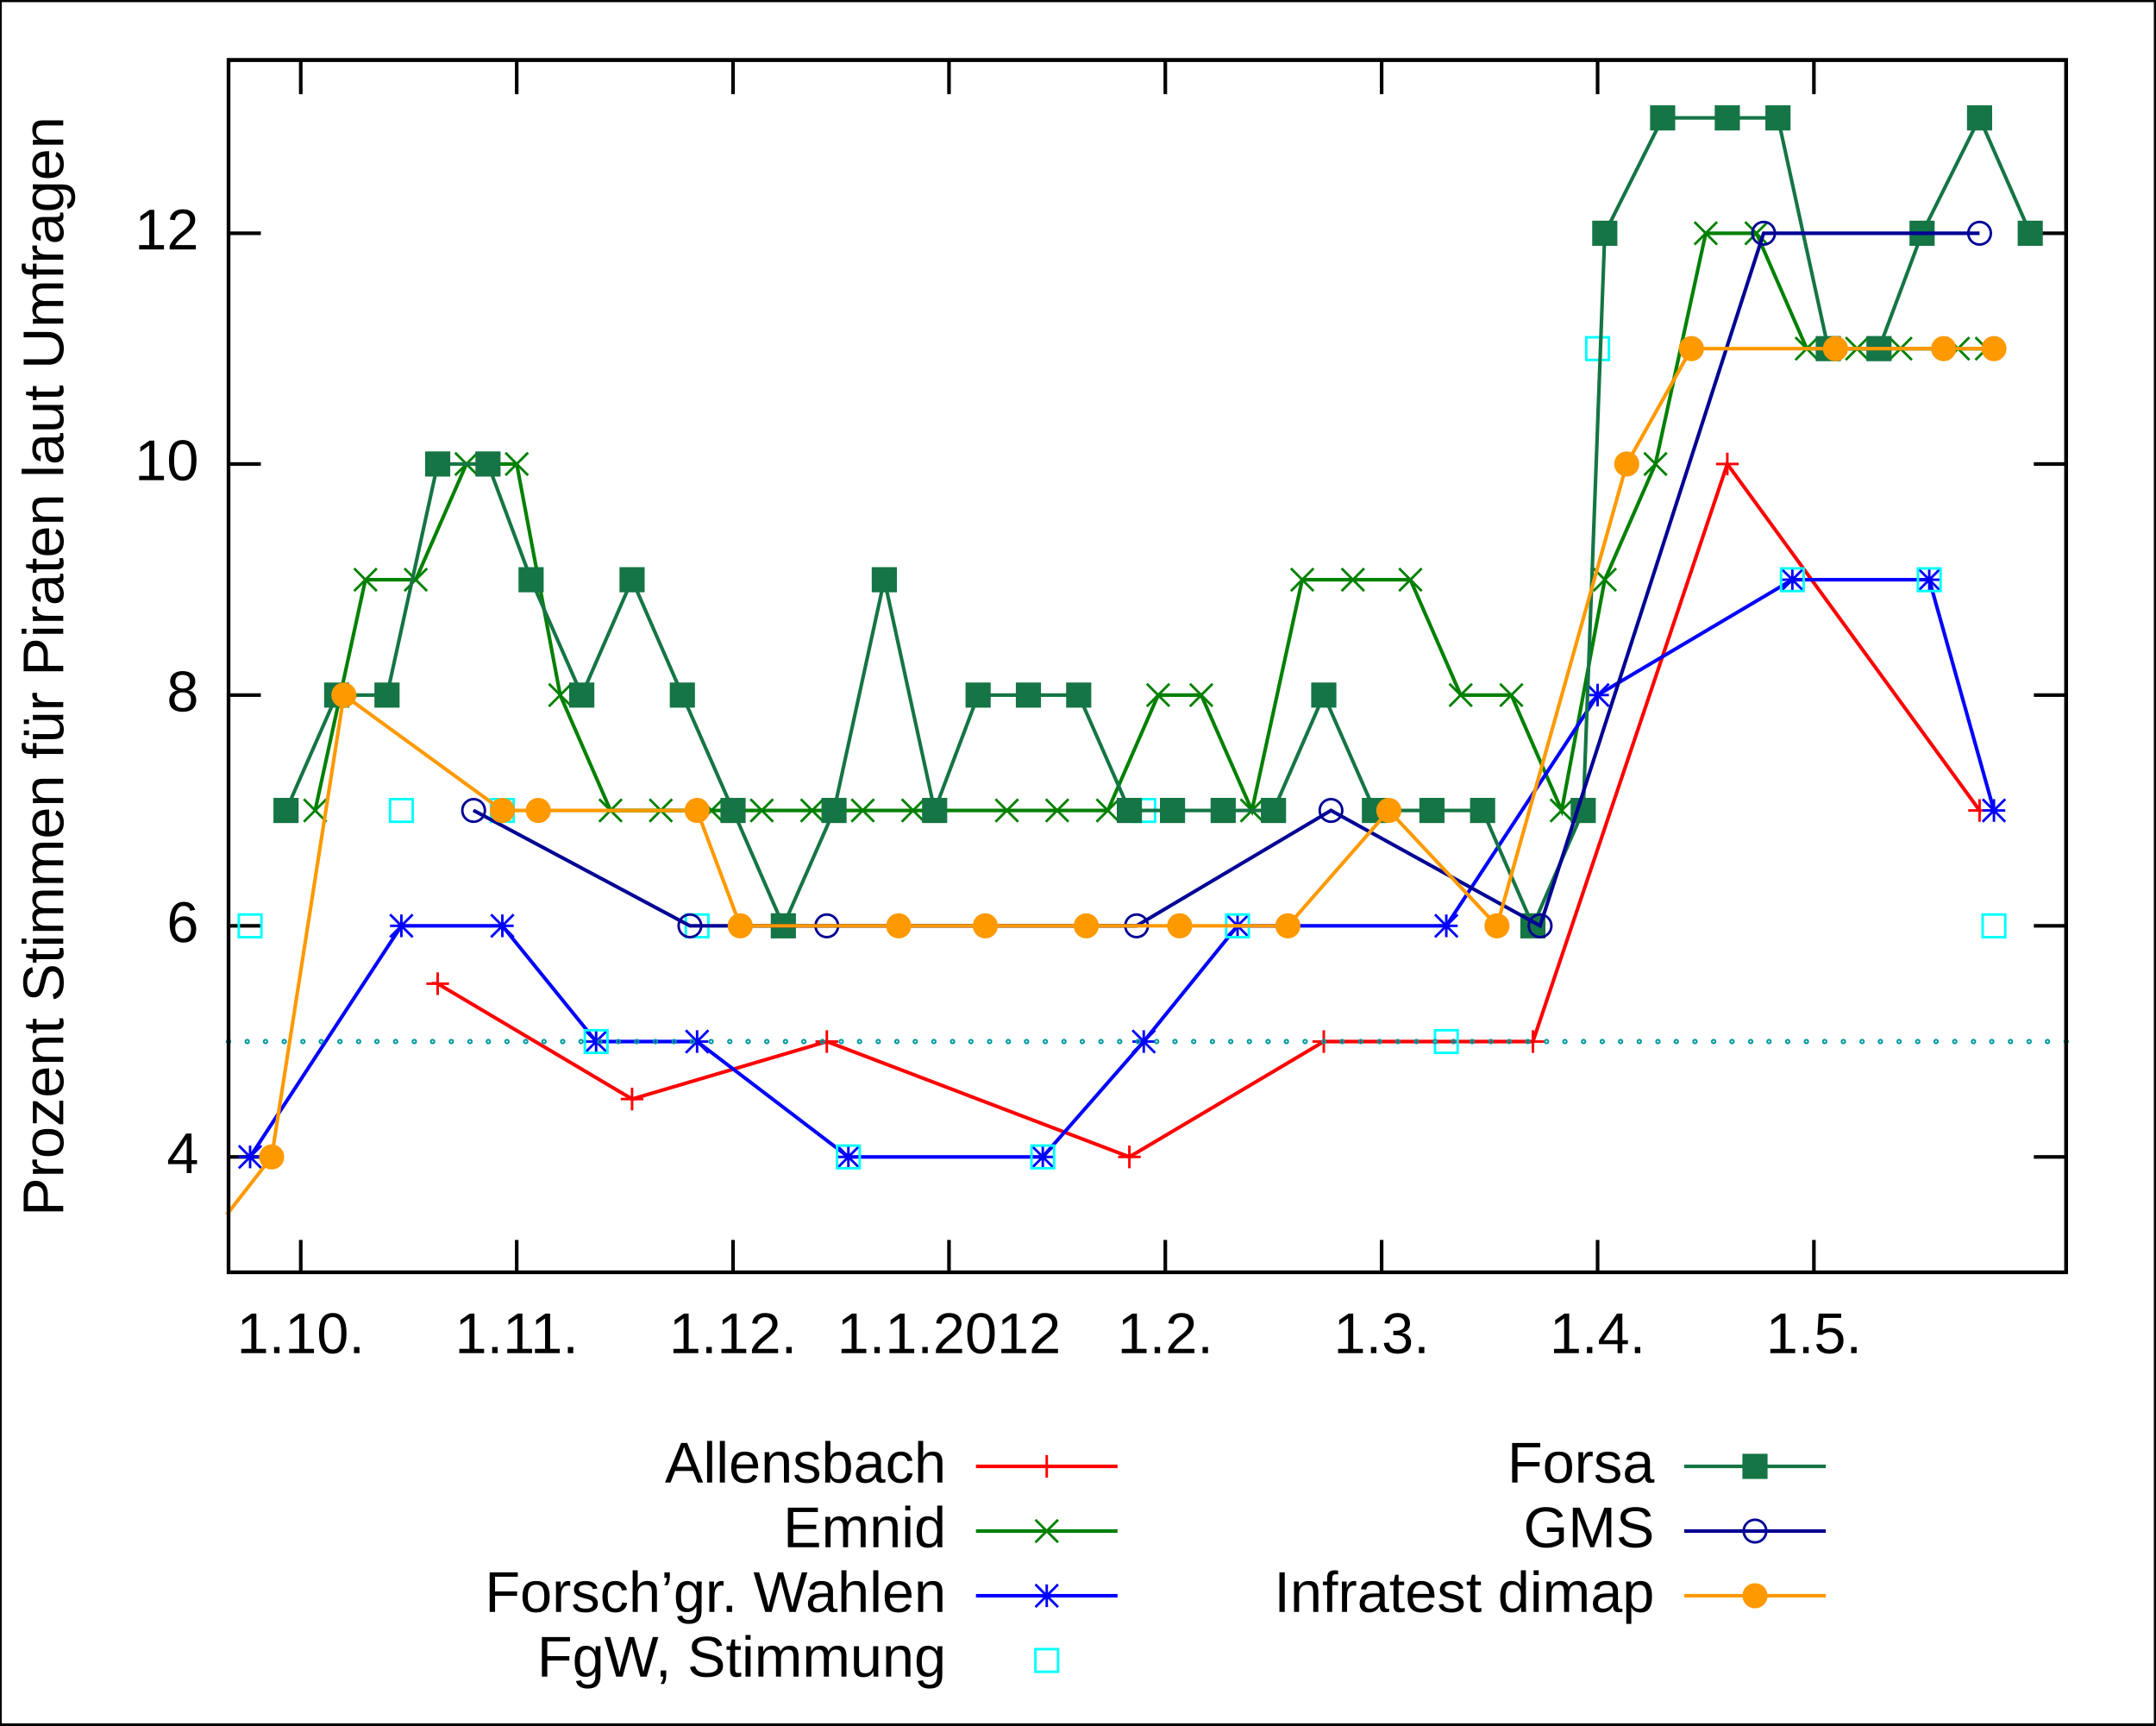
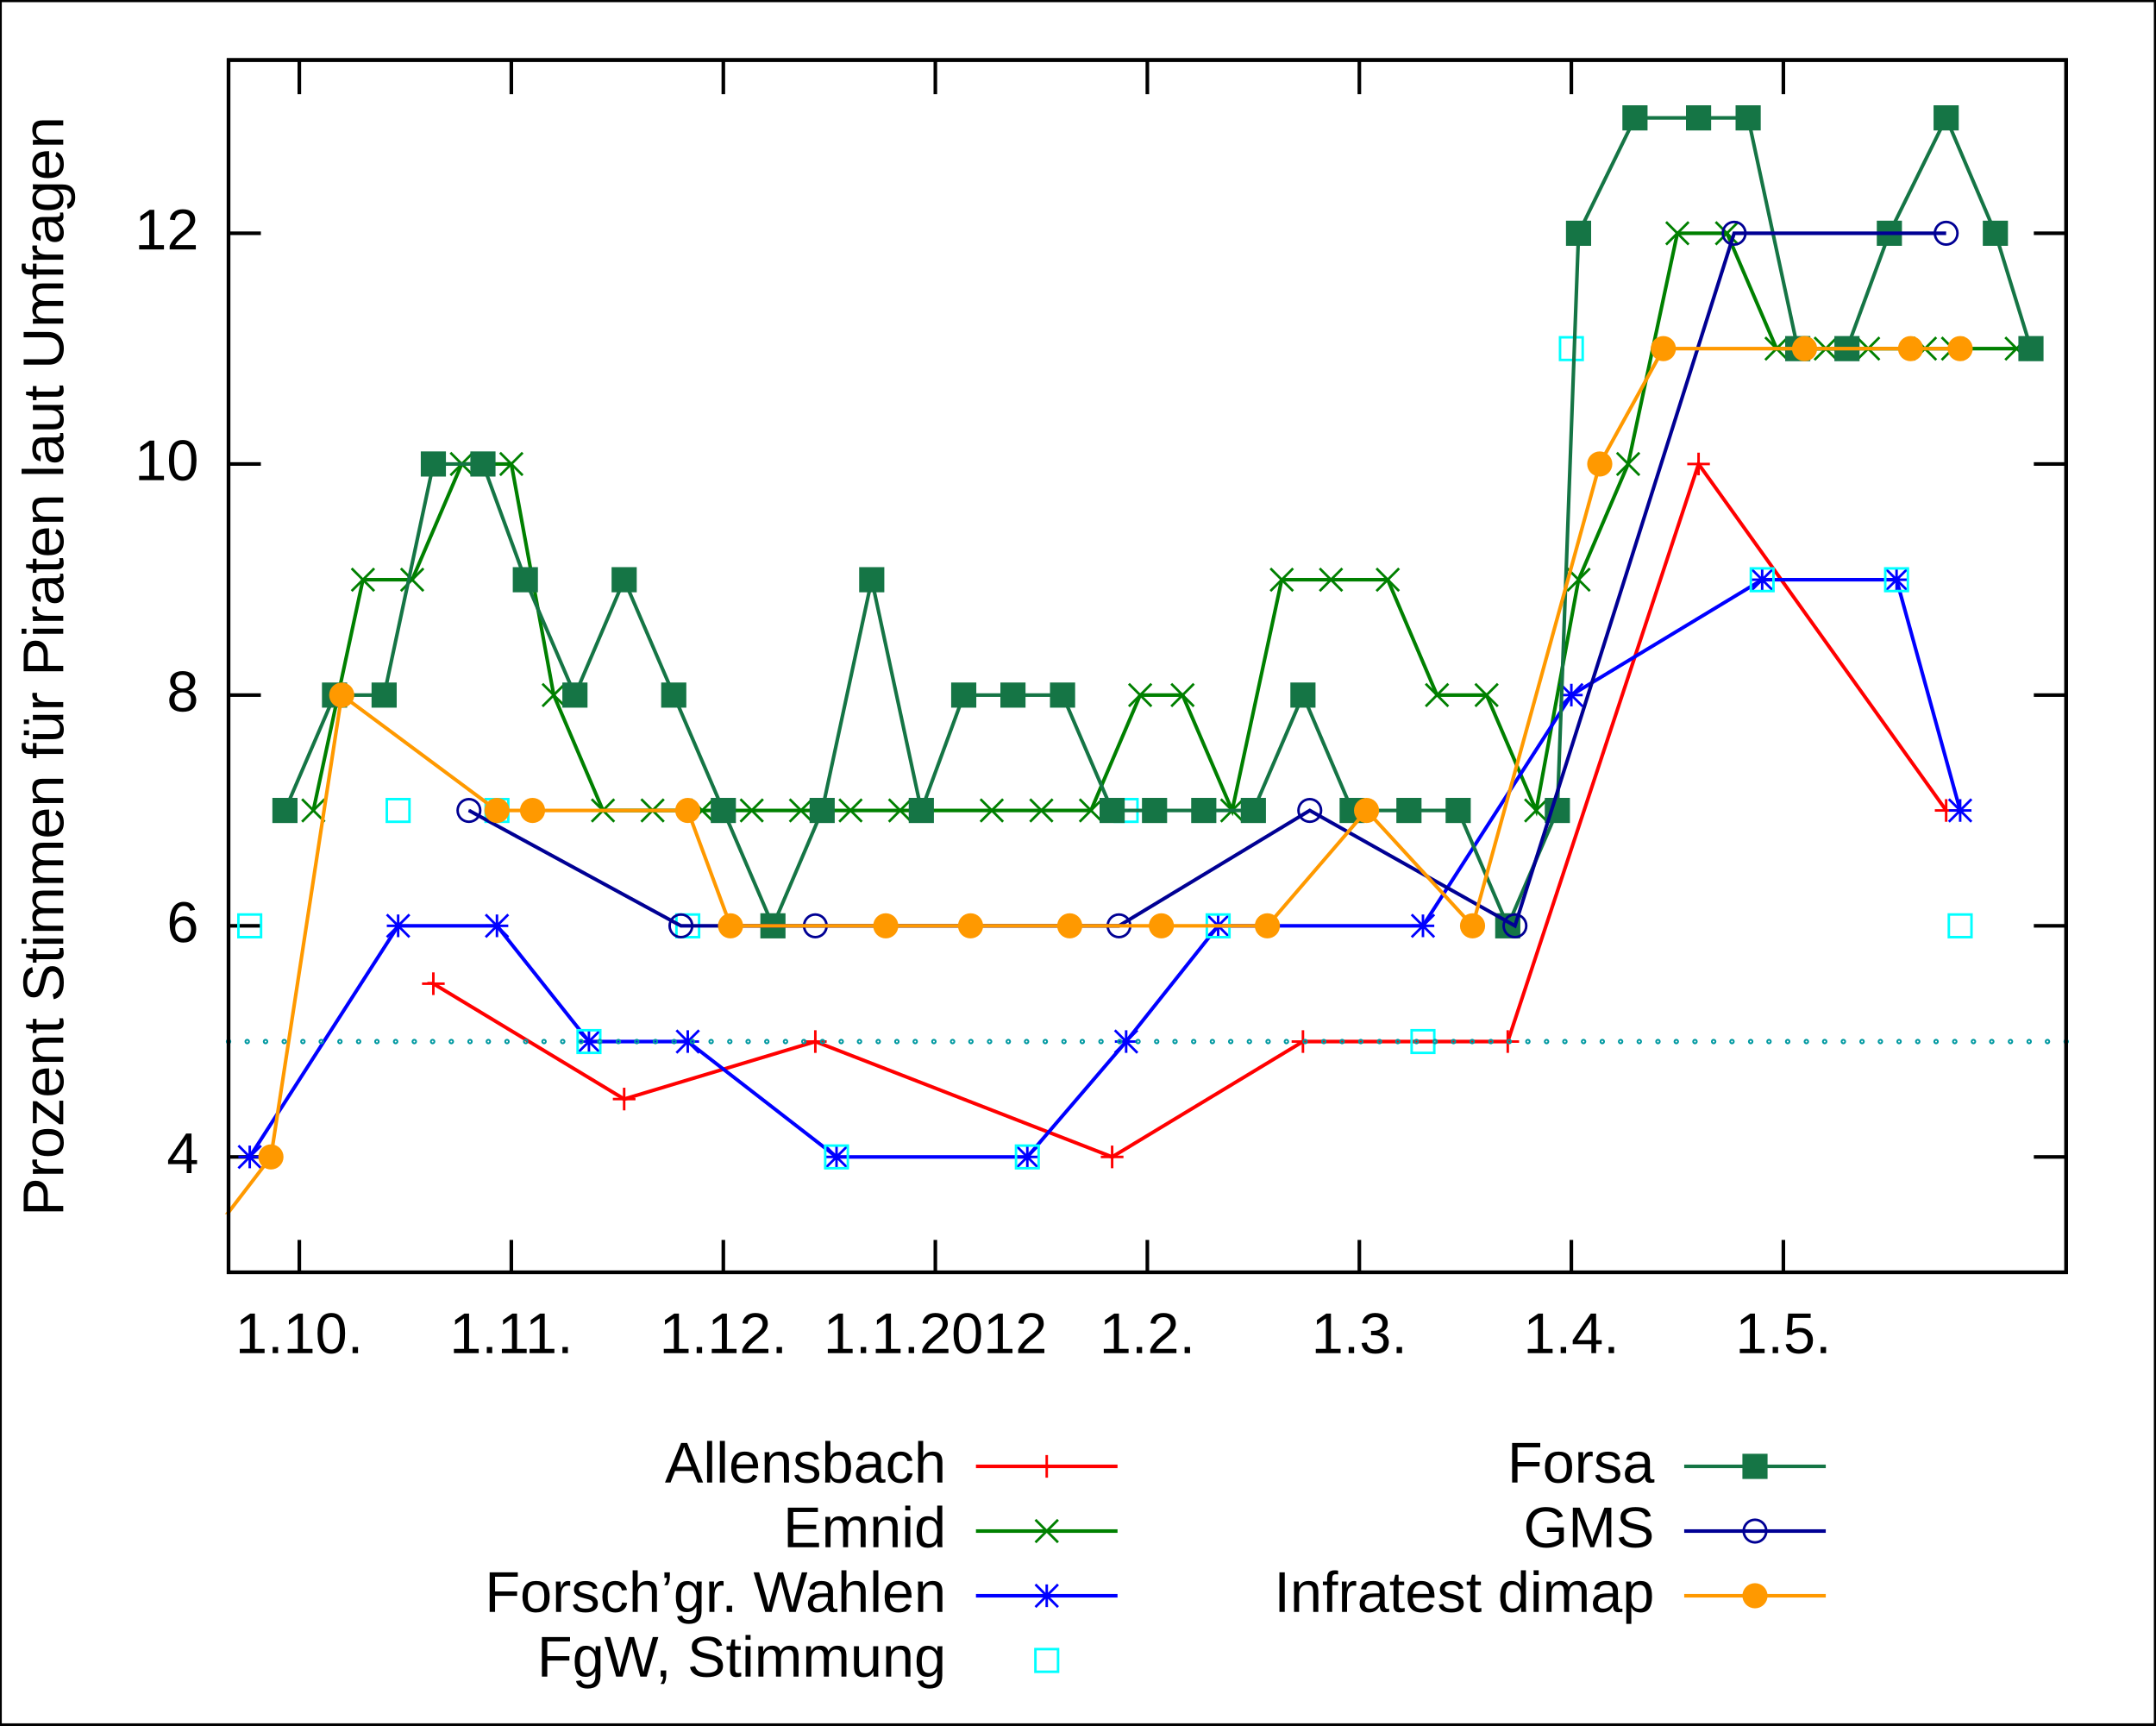
<svg xmlns="http://www.w3.org/2000/svg" xmlns:xlink="http://www.w3.org/1999/xlink" width="600" height="480" viewBox="0 0 600 480">
  <g id="gnuplot_canvas">
    <rect x="0" y="0" width="600" height="480" fill="none" />
    <defs>
      <circle id="gpDot" r="0.5" stroke-width="0.5" />
      <path id="gpPt0" stroke-width="0.222" stroke="currentColor" d="M-1,0 h2 M0,-1 v2" />
      <path id="gpPt1" stroke-width="0.222" stroke="currentColor" d="M-1,-1 L1,1 M1,-1 L-1,1" />
      <path id="gpPt2" stroke-width="0.222" stroke="currentColor" d="M-1,0 L1,0 M0,-1 L0,1 M-1,-1 L1,1 M-1,1 L1,-1" />
      <rect id="gpPt3" stroke-width="0.222" stroke="currentColor" x="-1" y="-1" width="2" height="2" />
      <rect id="gpPt4" stroke-width="0.222" stroke="currentColor" fill="currentColor" x="-1" y="-1" width="2" height="2" />
      <circle id="gpPt5" stroke-width="0.222" stroke="currentColor" cx="0" cy="0" r="1" />
      <use xlink:href="#gpPt5" id="gpPt6" fill="currentColor" stroke="none" />
      <path id="gpPt7" stroke-width="0.222" stroke="currentColor" d="M0,-1.33 L-1.33,0.67 L1.33,0.67 z" />
      <use xlink:href="#gpPt7" id="gpPt8" fill="currentColor" stroke="none" />
      <use xlink:href="#gpPt7" id="gpPt9" stroke="currentColor" transform="rotate(180)" />
      <use xlink:href="#gpPt9" id="gpPt10" fill="currentColor" stroke="none" />
      <use xlink:href="#gpPt3" id="gpPt11" stroke="currentColor" transform="rotate(45)" />
      <use xlink:href="#gpPt11" id="gpPt12" fill="currentColor" stroke="none" />
    </defs>
    <g style="fill:none; color:white; stroke:currentColor; stroke-width:1.00; stroke-linecap:butt; stroke-linejoin:miter">
</g>
    <g style="fill:none; color:black; stroke:currentColor; stroke-width:1.00; stroke-linecap:butt; stroke-linejoin:miter">
      <g style="stroke:none; shape-rendering:crispEdges">
        <polygon fill="rgb(255, 255, 255)" points="0.0,480.0 599.9,480.0 599.9,0.1 0.0,0.1 " />
      </g>
      <path stroke="black" d="M0.0,480.0 L0.0,0.1 L599.9,0.1 L599.9,480.0 L0.0,480.0 M63.6,321.9 L72.6,321.9 M575.0,321.9    L566.0,321.9  h0.01" />
      <g transform="translate(55.3,326.4)" style="stroke:none; fill:black; font-family:Arial; font-size:12.00pt; text-anchor:end">
        <text> 4</text>
      </g>
      <path d="M63.6,257.6 L72.6,257.6 M575.0,257.6 L566.0,257.6  h0.01" />
      <g transform="translate(55.3,262.1)" style="stroke:none; fill:black; font-family:Arial; font-size:12.00pt; text-anchor:end">
        <text> 6</text>
      </g>
      <path d="M63.6,193.4 L72.6,193.4 M575.0,193.4 L566.0,193.4  h0.01" />
      <g transform="translate(55.3,197.9)" style="stroke:none; fill:black; font-family:Arial; font-size:12.00pt; text-anchor:end">
        <text> 8</text>
      </g>
      <path d="M63.6,129.1 L72.6,129.1 M575.0,129.1 L566.0,129.1  h0.01" />
      <g transform="translate(55.3,133.6)" style="stroke:none; fill:black; font-family:Arial; font-size:12.00pt; text-anchor:end">
        <text> 10</text>
      </g>
      <path d="M63.6,64.9 L72.6,64.9 M575.0,64.9 L566.0,64.9  h0.01" />
      <g transform="translate(55.3,69.4)" style="stroke:none; fill:black; font-family:Arial; font-size:12.00pt; text-anchor:end">
        <text> 12</text>
      </g>
-       <path d="M83.7,354.0 L83.7,345.0 M83.7,16.7 L83.7,25.7  h0.01" />
-       <g transform="translate(83.7,376.5)" style="stroke:none; fill:black; font-family:Arial; font-size:12.00pt; text-anchor:middle">
+       <path d="M83.3,354.0 L83.3,345.0 M83.3,16.7 L83.3,25.7  h0.01" />
+       <g transform="translate(83.3,376.5)" style="stroke:none; fill:black; font-family:Arial; font-size:12.00pt; text-anchor:middle">
        <text>1.10.</text>
      </g>
-       <path d="M143.8,354.0 L143.8,345.0 M143.8,16.7 L143.8,25.7  h0.01" />
-       <g transform="translate(143.8,376.5)" style="stroke:none; fill:black; font-family:Arial; font-size:12.00pt; text-anchor:middle">
+       <path d="M142.3,354.0 L142.3,345.0 M142.3,16.7 L142.3,25.7  h0.01" />
+       <g transform="translate(142.3,376.5)" style="stroke:none; fill:black; font-family:Arial; font-size:12.00pt; text-anchor:middle">
        <text>1.11.</text>
      </g>
-       <path d="M204.0,354.0 L204.0,345.0 M204.0,16.7 L204.0,25.7  h0.01" />
-       <g transform="translate(204.0,376.5)" style="stroke:none; fill:black; font-family:Arial; font-size:12.00pt; text-anchor:middle">
+       <path d="M201.3,354.0 L201.3,345.0 M201.3,16.7 L201.3,25.7  h0.01" />
+       <g transform="translate(201.3,376.5)" style="stroke:none; fill:black; font-family:Arial; font-size:12.00pt; text-anchor:middle">
        <text>1.12.</text>
      </g>
-       <path d="M264.1,354.0 L264.1,345.0 M264.1,16.7 L264.1,25.7  h0.01" />
-       <g transform="translate(264.1,376.5)" style="stroke:none; fill:black; font-family:Arial; font-size:12.00pt; text-anchor:middle">
+       <path d="M260.3,354.0 L260.3,345.0 M260.3,16.7 L260.3,25.7  h0.01" />
+       <g transform="translate(260.3,376.5)" style="stroke:none; fill:black; font-family:Arial; font-size:12.00pt; text-anchor:middle">
        <text>1.1.2012</text>
      </g>
-       <path d="M324.3,354.0 L324.3,345.0 M324.3,16.7 L324.3,25.7  h0.01" />
-       <g transform="translate(324.3,376.5)" style="stroke:none; fill:black; font-family:Arial; font-size:12.00pt; text-anchor:middle">
+       <path d="M319.3,354.0 L319.3,345.0 M319.3,16.7 L319.3,25.7  h0.01" />
+       <g transform="translate(319.3,376.5)" style="stroke:none; fill:black; font-family:Arial; font-size:12.00pt; text-anchor:middle">
        <text>1.2.</text>
      </g>
-       <path d="M384.5,354.0 L384.5,345.0 M384.5,16.7 L384.5,25.7  h0.01" />
-       <g transform="translate(384.5,376.5)" style="stroke:none; fill:black; font-family:Arial; font-size:12.00pt; text-anchor:middle">
+       <path d="M378.3,354.0 L378.3,345.0 M378.3,16.7 L378.3,25.7  h0.01" />
+       <g transform="translate(378.3,376.5)" style="stroke:none; fill:black; font-family:Arial; font-size:12.00pt; text-anchor:middle">
        <text>1.3.</text>
      </g>
-       <path d="M444.6,354.0 L444.6,345.0 M444.6,16.7 L444.6,25.7  h0.01" />
-       <g transform="translate(444.6,376.5)" style="stroke:none; fill:black; font-family:Arial; font-size:12.00pt; text-anchor:middle">
+       <path d="M437.3,354.0 L437.3,345.0 M437.3,16.7 L437.3,25.7  h0.01" />
+       <g transform="translate(437.3,376.5)" style="stroke:none; fill:black; font-family:Arial; font-size:12.00pt; text-anchor:middle">
        <text>1.4.</text>
      </g>
-       <path d="M504.8,354.0 L504.8,345.0 M504.8,16.7 L504.8,25.7  h0.01" />
-       <g transform="translate(504.8,376.5)" style="stroke:none; fill:black; font-family:Arial; font-size:12.00pt; text-anchor:middle">
+       <path d="M496.3,354.0 L496.3,345.0 M496.3,16.7 L496.3,25.7  h0.01" />
+       <g transform="translate(496.3,376.5)" style="stroke:none; fill:black; font-family:Arial; font-size:12.00pt; text-anchor:middle">
        <text>1.5.</text>
      </g>
      <path d="M63.6,16.7 L63.6,354.0 L575.0,354.0 L575.0,16.7 L63.6,16.7 Z  h0.01" />
      <g transform="translate(17.6,185.4) rotate(270)" style="stroke:none; fill:black; font-family:Arial; font-size:12.00pt; text-anchor:middle">
        <text>Prozent Stimmen für Piraten laut Umfragen</text>
      </g>
    </g>
    <g id="gnuplot_plot_1">
      <g style="fill:none; color:red; stroke:currentColor; stroke-width:1.00; stroke-linecap:butt; stroke-linejoin:miter">
        <g transform="translate(263.3,412.5)" style="stroke:none; fill:black; font-family:Arial; font-size:12.00pt; text-anchor:end">
          <text>Allensbach</text>
        </g>
-         <path d="M271.6,408.0 L311.0,408.0 M550.9,225.5 L480.7,129.1 L426.6,289.8 L368.4,289.8 L314.3,321.9 L230.1,289.8    L175.9,305.8 L121.8,273.7  h0.01" />
-         <use xlink:href="#gpPt0" transform="translate(550.9,225.5) scale(3.15)" />
-         <use xlink:href="#gpPt0" transform="translate(480.7,129.1) scale(3.15)" />
-         <use xlink:href="#gpPt0" transform="translate(426.6,289.8) scale(3.15)" />
-         <use xlink:href="#gpPt0" transform="translate(368.4,289.8) scale(3.15)" />
-         <use xlink:href="#gpPt0" transform="translate(314.3,321.9) scale(3.15)" />
-         <use xlink:href="#gpPt0" transform="translate(230.1,289.8) scale(3.15)" />
-         <use xlink:href="#gpPt0" transform="translate(175.9,305.8) scale(3.15)" />
-         <use xlink:href="#gpPt0" transform="translate(121.8,273.7) scale(3.15)" />
+         <path d="M271.6,408.0 L311.0,408.0 M541.6,225.5 L472.7,129.1 L419.6,289.8 L362.6,289.8 L309.5,321.9 L226.9,289.8    L173.7,305.8 L120.6,273.7  h0.01" />
+         <use xlink:href="#gpPt0" transform="translate(541.6,225.5) scale(3.15)" />
+         <use xlink:href="#gpPt0" transform="translate(472.7,129.1) scale(3.15)" />
+         <use xlink:href="#gpPt0" transform="translate(419.6,289.8) scale(3.15)" />
+         <use xlink:href="#gpPt0" transform="translate(362.6,289.8) scale(3.15)" />
+         <use xlink:href="#gpPt0" transform="translate(309.5,321.9) scale(3.15)" />
+         <use xlink:href="#gpPt0" transform="translate(226.9,289.8) scale(3.15)" />
+         <use xlink:href="#gpPt0" transform="translate(173.7,305.8) scale(3.15)" />
+         <use xlink:href="#gpPt0" transform="translate(120.6,273.7) scale(3.15)" />
        <use xlink:href="#gpPt0" transform="translate(291.3,408.0) scale(3.15)" />
      </g>
    </g>
    <g id="gnuplot_plot_2">
      <g style="fill:none; color:green; stroke:currentColor; stroke-width:1.00; stroke-linecap:butt; stroke-linejoin:miter">
        <g transform="translate(263.3,430.5)" style="stroke:none; fill:black; font-family:Arial; font-size:12.00pt; text-anchor:end">
          <text>Emnid</text>
        </g>
-         <path d="M271.6,426.0 L311.0,426.0 M552.9,97.0 L544.9,97.0 L528.9,97.0 L516.8,97.0 L502.8,97.0 L488.8,64.9    L474.7,64.9 L460.7,129.1 L446.6,161.3 L434.6,225.5 L420.6,193.4 L406.5,193.4 L392.5,161.3 L376.5,161.3    L362.4,161.3 L348.4,225.5 L334.3,193.4 L322.3,193.4 L308.3,225.5 L294.2,225.5 L280.2,225.5 L254.1,225.5    L240.1,225.5 L226.0,225.5 L212.0,225.5 L198.0,225.5 L183.9,225.5 L169.9,225.5 L155.9,193.4 L143.8,129.1    L129.8,129.1 L115.7,161.3 L101.7,161.3 L87.7,225.5  h0.01" />
-         <use xlink:href="#gpPt1" transform="translate(552.9,97.0) scale(3.15)" />
-         <use xlink:href="#gpPt1" transform="translate(544.9,97.0) scale(3.15)" />
-         <use xlink:href="#gpPt1" transform="translate(528.9,97.0) scale(3.15)" />
-         <use xlink:href="#gpPt1" transform="translate(516.8,97.0) scale(3.15)" />
-         <use xlink:href="#gpPt1" transform="translate(502.8,97.0) scale(3.15)" />
-         <use xlink:href="#gpPt1" transform="translate(488.8,64.9) scale(3.15)" />
-         <use xlink:href="#gpPt1" transform="translate(474.7,64.9) scale(3.15)" />
-         <use xlink:href="#gpPt1" transform="translate(460.7,129.1) scale(3.15)" />
-         <use xlink:href="#gpPt1" transform="translate(446.6,161.3) scale(3.15)" />
-         <use xlink:href="#gpPt1" transform="translate(434.6,225.5) scale(3.15)" />
-         <use xlink:href="#gpPt1" transform="translate(420.6,193.4) scale(3.15)" />
-         <use xlink:href="#gpPt1" transform="translate(406.5,193.4) scale(3.15)" />
-         <use xlink:href="#gpPt1" transform="translate(392.5,161.3) scale(3.15)" />
-         <use xlink:href="#gpPt1" transform="translate(376.5,161.3) scale(3.15)" />
-         <use xlink:href="#gpPt1" transform="translate(362.4,161.3) scale(3.15)" />
-         <use xlink:href="#gpPt1" transform="translate(348.4,225.5) scale(3.15)" />
-         <use xlink:href="#gpPt1" transform="translate(334.3,193.4) scale(3.15)" />
-         <use xlink:href="#gpPt1" transform="translate(322.3,193.4) scale(3.15)" />
-         <use xlink:href="#gpPt1" transform="translate(308.3,225.5) scale(3.15)" />
-         <use xlink:href="#gpPt1" transform="translate(294.2,225.5) scale(3.15)" />
-         <use xlink:href="#gpPt1" transform="translate(280.2,225.5) scale(3.15)" />
-         <use xlink:href="#gpPt1" transform="translate(254.1,225.5) scale(3.15)" />
-         <use xlink:href="#gpPt1" transform="translate(240.1,225.5) scale(3.15)" />
-         <use xlink:href="#gpPt1" transform="translate(226.0,225.5) scale(3.15)" />
-         <use xlink:href="#gpPt1" transform="translate(212.0,225.5) scale(3.15)" />
-         <use xlink:href="#gpPt1" transform="translate(198.0,225.5) scale(3.15)" />
-         <use xlink:href="#gpPt1" transform="translate(183.9,225.5) scale(3.15)" />
-         <use xlink:href="#gpPt1" transform="translate(169.9,225.5) scale(3.15)" />
-         <use xlink:href="#gpPt1" transform="translate(155.9,193.4) scale(3.15)" />
-         <use xlink:href="#gpPt1" transform="translate(143.8,129.1) scale(3.15)" />
-         <use xlink:href="#gpPt1" transform="translate(129.8,129.1) scale(3.15)" />
-         <use xlink:href="#gpPt1" transform="translate(115.7,161.3) scale(3.15)" />
-         <use xlink:href="#gpPt1" transform="translate(101.7,161.3) scale(3.15)" />
-         <use xlink:href="#gpPt1" transform="translate(87.7,225.5) scale(3.15)" />
+         <path d="M271.6,426.0 L311.0,426.0 M561.2,97.0 L543.5,97.0 L535.7,97.0 L519.9,97.0 L508.1,97.0 L494.4,97.0    L480.6,64.9 L466.8,64.9 L453.1,129.1 L439.3,161.3 L427.5,225.5 L413.7,193.4 L399.9,193.4 L386.2,161.3    L370.4,161.3 L356.7,161.3 L342.9,225.5 L329.1,193.4 L317.3,193.4 L303.6,225.5 L289.8,225.5 L276.0,225.5    L250.5,225.5 L236.7,225.5 L222.9,225.5 L209.2,225.5 L195.4,225.5 L181.6,225.5 L167.8,225.5 L154.1,193.4    L142.3,129.1 L128.5,129.1 L114.7,161.3 L101.0,161.3 L87.2,225.5  h0.01" />
+         <use xlink:href="#gpPt1" transform="translate(561.2,97.0) scale(3.15)" />
+         <use xlink:href="#gpPt1" transform="translate(543.5,97.0) scale(3.15)" />
+         <use xlink:href="#gpPt1" transform="translate(535.7,97.0) scale(3.15)" />
+         <use xlink:href="#gpPt1" transform="translate(519.9,97.0) scale(3.15)" />
+         <use xlink:href="#gpPt1" transform="translate(508.1,97.0) scale(3.15)" />
+         <use xlink:href="#gpPt1" transform="translate(494.4,97.0) scale(3.15)" />
+         <use xlink:href="#gpPt1" transform="translate(480.6,64.9) scale(3.15)" />
+         <use xlink:href="#gpPt1" transform="translate(466.8,64.9) scale(3.15)" />
+         <use xlink:href="#gpPt1" transform="translate(453.1,129.1) scale(3.15)" />
+         <use xlink:href="#gpPt1" transform="translate(439.3,161.3) scale(3.15)" />
+         <use xlink:href="#gpPt1" transform="translate(427.5,225.5) scale(3.15)" />
+         <use xlink:href="#gpPt1" transform="translate(413.7,193.4) scale(3.15)" />
+         <use xlink:href="#gpPt1" transform="translate(399.9,193.4) scale(3.15)" />
+         <use xlink:href="#gpPt1" transform="translate(386.2,161.3) scale(3.15)" />
+         <use xlink:href="#gpPt1" transform="translate(370.4,161.3) scale(3.15)" />
+         <use xlink:href="#gpPt1" transform="translate(356.7,161.3) scale(3.15)" />
+         <use xlink:href="#gpPt1" transform="translate(342.9,225.5) scale(3.15)" />
+         <use xlink:href="#gpPt1" transform="translate(329.1,193.4) scale(3.15)" />
+         <use xlink:href="#gpPt1" transform="translate(317.3,193.4) scale(3.15)" />
+         <use xlink:href="#gpPt1" transform="translate(303.6,225.5) scale(3.15)" />
+         <use xlink:href="#gpPt1" transform="translate(289.8,225.5) scale(3.15)" />
+         <use xlink:href="#gpPt1" transform="translate(276.0,225.5) scale(3.15)" />
+         <use xlink:href="#gpPt1" transform="translate(250.5,225.5) scale(3.15)" />
+         <use xlink:href="#gpPt1" transform="translate(236.7,225.5) scale(3.15)" />
+         <use xlink:href="#gpPt1" transform="translate(222.9,225.5) scale(3.15)" />
+         <use xlink:href="#gpPt1" transform="translate(209.2,225.5) scale(3.15)" />
+         <use xlink:href="#gpPt1" transform="translate(195.4,225.5) scale(3.15)" />
+         <use xlink:href="#gpPt1" transform="translate(181.6,225.5) scale(3.15)" />
+         <use xlink:href="#gpPt1" transform="translate(167.8,225.5) scale(3.15)" />
+         <use xlink:href="#gpPt1" transform="translate(154.1,193.4) scale(3.15)" />
+         <use xlink:href="#gpPt1" transform="translate(142.3,129.1) scale(3.15)" />
+         <use xlink:href="#gpPt1" transform="translate(128.5,129.1) scale(3.15)" />
+         <use xlink:href="#gpPt1" transform="translate(114.7,161.3) scale(3.15)" />
+         <use xlink:href="#gpPt1" transform="translate(101.0,161.3) scale(3.15)" />
+         <use xlink:href="#gpPt1" transform="translate(87.2,225.5) scale(3.15)" />
        <use xlink:href="#gpPt1" transform="translate(291.3,426.0) scale(3.15)" />
      </g>
    </g>
    <g id="gnuplot_plot_3">
      <g style="fill:none; color:blue; stroke:currentColor; stroke-width:1.00; stroke-linecap:butt; stroke-linejoin:miter">
        <g transform="translate(263.3,448.5)" style="stroke:none; fill:black; font-family:Arial; font-size:12.00pt; text-anchor:end">
          <text>Forsch’gr. Wahlen</text>
        </g>
-         <path d="M271.6,444.0 L311.0,444.0 M554.9,225.5 L536.9,161.3 L498.8,161.3 L444.6,193.4 L402.5,257.6 L344.4,257.6    L318.3,289.8 L290.2,321.9 L236.1,321.9 L194.0,289.8 L165.9,289.8 L139.8,257.6 L111.7,257.6 L69.6,321.9     h0.01" />
-         <use xlink:href="#gpPt2" transform="translate(554.9,225.5) scale(3.15)" />
-         <use xlink:href="#gpPt2" transform="translate(536.9,161.3) scale(3.15)" />
-         <use xlink:href="#gpPt2" transform="translate(498.8,161.3) scale(3.15)" />
-         <use xlink:href="#gpPt2" transform="translate(444.6,193.4) scale(3.15)" />
-         <use xlink:href="#gpPt2" transform="translate(402.5,257.6) scale(3.15)" />
-         <use xlink:href="#gpPt2" transform="translate(344.4,257.6) scale(3.15)" />
-         <use xlink:href="#gpPt2" transform="translate(318.3,289.8) scale(3.15)" />
-         <use xlink:href="#gpPt2" transform="translate(290.2,321.9) scale(3.15)" />
-         <use xlink:href="#gpPt2" transform="translate(236.1,321.9) scale(3.15)" />
-         <use xlink:href="#gpPt2" transform="translate(194.0,289.8) scale(3.15)" />
-         <use xlink:href="#gpPt2" transform="translate(165.9,289.8) scale(3.15)" />
-         <use xlink:href="#gpPt2" transform="translate(139.8,257.6) scale(3.15)" />
-         <use xlink:href="#gpPt2" transform="translate(111.7,257.6) scale(3.15)" />
-         <use xlink:href="#gpPt2" transform="translate(69.6,321.9) scale(3.15)" />
+         <path d="M271.6,444.0 L311.0,444.0 M545.5,225.5 L527.8,161.3 L490.4,161.3 L437.3,193.4 L396.0,257.6 L339.0,257.6    L313.4,289.8 L285.9,321.9 L232.8,321.9 L191.4,289.8 L163.9,289.8 L138.3,257.6 L110.8,257.6 L69.5,321.9     h0.01" />
+         <use xlink:href="#gpPt2" transform="translate(545.5,225.5) scale(3.15)" />
+         <use xlink:href="#gpPt2" transform="translate(527.8,161.3) scale(3.15)" />
+         <use xlink:href="#gpPt2" transform="translate(490.4,161.3) scale(3.15)" />
+         <use xlink:href="#gpPt2" transform="translate(437.3,193.4) scale(3.15)" />
+         <use xlink:href="#gpPt2" transform="translate(396.0,257.6) scale(3.15)" />
+         <use xlink:href="#gpPt2" transform="translate(339.0,257.6) scale(3.15)" />
+         <use xlink:href="#gpPt2" transform="translate(313.4,289.8) scale(3.15)" />
+         <use xlink:href="#gpPt2" transform="translate(285.9,321.9) scale(3.15)" />
+         <use xlink:href="#gpPt2" transform="translate(232.8,321.9) scale(3.15)" />
+         <use xlink:href="#gpPt2" transform="translate(191.4,289.8) scale(3.15)" />
+         <use xlink:href="#gpPt2" transform="translate(163.9,289.8) scale(3.15)" />
+         <use xlink:href="#gpPt2" transform="translate(138.3,257.6) scale(3.15)" />
+         <use xlink:href="#gpPt2" transform="translate(110.8,257.6) scale(3.15)" />
+         <use xlink:href="#gpPt2" transform="translate(69.5,321.9) scale(3.15)" />
        <use xlink:href="#gpPt2" transform="translate(291.3,444.0) scale(3.15)" />
      </g>
    </g>
    <g id="gnuplot_plot_4">
      <g style="fill:none; color:cyan; stroke:currentColor; stroke-width:1.00; stroke-linecap:butt; stroke-linejoin:miter">
        <g transform="translate(263.3,466.5)" style="stroke:none; fill:black; font-family:Arial; font-size:12.00pt; text-anchor:end">
          <text>FgW, Stimmung</text>
        </g>
-         <use xlink:href="#gpPt3" transform="translate(554.9,257.6) scale(3.15)" />
-         <use xlink:href="#gpPt3" transform="translate(536.9,161.3) scale(3.15)" />
-         <use xlink:href="#gpPt3" transform="translate(498.8,161.3) scale(3.15)" />
-         <use xlink:href="#gpPt3" transform="translate(444.6,97.0) scale(3.15)" />
-         <use xlink:href="#gpPt3" transform="translate(402.5,289.8) scale(3.15)" />
-         <use xlink:href="#gpPt3" transform="translate(344.4,257.6) scale(3.15)" />
-         <use xlink:href="#gpPt3" transform="translate(318.3,225.5) scale(3.15)" />
-         <use xlink:href="#gpPt3" transform="translate(290.2,321.9) scale(3.15)" />
-         <use xlink:href="#gpPt3" transform="translate(236.1,321.9) scale(3.15)" />
-         <use xlink:href="#gpPt3" transform="translate(194.0,257.6) scale(3.15)" />
-         <use xlink:href="#gpPt3" transform="translate(165.9,289.8) scale(3.15)" />
-         <use xlink:href="#gpPt3" transform="translate(139.8,225.5) scale(3.15)" />
-         <use xlink:href="#gpPt3" transform="translate(111.7,225.5) scale(3.15)" />
-         <use xlink:href="#gpPt3" transform="translate(69.6,257.6) scale(3.15)" />
+         <use xlink:href="#gpPt3" transform="translate(545.5,257.6) scale(3.15)" />
+         <use xlink:href="#gpPt3" transform="translate(527.8,161.3) scale(3.15)" />
+         <use xlink:href="#gpPt3" transform="translate(490.4,161.3) scale(3.15)" />
+         <use xlink:href="#gpPt3" transform="translate(437.3,97.0) scale(3.15)" />
+         <use xlink:href="#gpPt3" transform="translate(396.0,289.8) scale(3.15)" />
+         <use xlink:href="#gpPt3" transform="translate(339.0,257.6) scale(3.15)" />
+         <use xlink:href="#gpPt3" transform="translate(313.4,225.5) scale(3.15)" />
+         <use xlink:href="#gpPt3" transform="translate(285.9,321.9) scale(3.15)" />
+         <use xlink:href="#gpPt3" transform="translate(232.8,321.9) scale(3.15)" />
+         <use xlink:href="#gpPt3" transform="translate(191.4,257.6) scale(3.15)" />
+         <use xlink:href="#gpPt3" transform="translate(163.9,289.8) scale(3.15)" />
+         <use xlink:href="#gpPt3" transform="translate(138.3,225.5) scale(3.15)" />
+         <use xlink:href="#gpPt3" transform="translate(110.8,225.5) scale(3.15)" />
+         <use xlink:href="#gpPt3" transform="translate(69.5,257.6) scale(3.15)" />
        <use xlink:href="#gpPt3" transform="translate(291.3,462.0) scale(3.15)" />
      </g>
    </g>
    <g id="gnuplot_plot_5">
      <g style="fill:none; color:#157545; stroke:currentColor; stroke-width:1.00; stroke-linecap:butt; stroke-linejoin:miter">
        <g transform="translate(460.4,412.5)" style="stroke:none; fill:black; font-family:Arial; font-size:12.00pt; text-anchor:end">
          <text>Forsa</text>
        </g>
-         <path d="M468.7,408.0 L508.1,408.0 M565.0,64.9 L550.9,32.8 L534.9,64.9 L522.9,97.0 L508.8,97.0 L494.8,32.8    L480.7,32.8 L462.7,32.8 L446.6,64.9 L440.6,225.5 L426.6,257.6 L412.6,225.5 L398.5,225.5 L382.5,225.5    L368.4,193.4 L354.4,225.5 L340.4,225.5 L326.3,225.5 L314.3,225.5 L300.2,193.4 L286.2,193.4 L272.2,193.4    L260.1,225.5 L246.1,161.3 L232.1,225.5 L218.0,257.6 L204.0,225.5 L189.9,193.4 L175.9,161.3 L161.9,193.4    L147.8,161.3 L135.8,129.1 L121.8,129.1 L107.7,193.4 L93.7,193.4 L79.6,225.5  h0.01" />
-         <use xlink:href="#gpPt4" transform="translate(565.0,64.9) scale(3.15)" />
-         <use xlink:href="#gpPt4" transform="translate(550.9,32.8) scale(3.15)" />
-         <use xlink:href="#gpPt4" transform="translate(534.9,64.9) scale(3.15)" />
-         <use xlink:href="#gpPt4" transform="translate(522.9,97.0) scale(3.15)" />
-         <use xlink:href="#gpPt4" transform="translate(508.8,97.0) scale(3.15)" />
-         <use xlink:href="#gpPt4" transform="translate(494.8,32.8) scale(3.15)" />
-         <use xlink:href="#gpPt4" transform="translate(480.7,32.8) scale(3.15)" />
-         <use xlink:href="#gpPt4" transform="translate(462.7,32.8) scale(3.15)" />
-         <use xlink:href="#gpPt4" transform="translate(446.6,64.9) scale(3.15)" />
-         <use xlink:href="#gpPt4" transform="translate(440.6,225.5) scale(3.15)" />
-         <use xlink:href="#gpPt4" transform="translate(426.6,257.6) scale(3.15)" />
-         <use xlink:href="#gpPt4" transform="translate(412.6,225.5) scale(3.15)" />
-         <use xlink:href="#gpPt4" transform="translate(398.5,225.5) scale(3.15)" />
-         <use xlink:href="#gpPt4" transform="translate(382.5,225.5) scale(3.15)" />
-         <use xlink:href="#gpPt4" transform="translate(368.4,193.4) scale(3.15)" />
-         <use xlink:href="#gpPt4" transform="translate(354.4,225.5) scale(3.15)" />
-         <use xlink:href="#gpPt4" transform="translate(340.4,225.5) scale(3.15)" />
-         <use xlink:href="#gpPt4" transform="translate(326.3,225.5) scale(3.15)" />
-         <use xlink:href="#gpPt4" transform="translate(314.3,225.5) scale(3.15)" />
-         <use xlink:href="#gpPt4" transform="translate(300.2,193.4) scale(3.15)" />
-         <use xlink:href="#gpPt4" transform="translate(286.2,193.4) scale(3.15)" />
-         <use xlink:href="#gpPt4" transform="translate(272.2,193.4) scale(3.15)" />
-         <use xlink:href="#gpPt4" transform="translate(260.1,225.5) scale(3.15)" />
-         <use xlink:href="#gpPt4" transform="translate(246.1,161.3) scale(3.15)" />
-         <use xlink:href="#gpPt4" transform="translate(232.1,225.5) scale(3.15)" />
-         <use xlink:href="#gpPt4" transform="translate(218.0,257.6) scale(3.15)" />
-         <use xlink:href="#gpPt4" transform="translate(204.0,225.5) scale(3.15)" />
-         <use xlink:href="#gpPt4" transform="translate(189.9,193.4) scale(3.15)" />
-         <use xlink:href="#gpPt4" transform="translate(175.9,161.3) scale(3.15)" />
-         <use xlink:href="#gpPt4" transform="translate(161.9,193.4) scale(3.15)" />
-         <use xlink:href="#gpPt4" transform="translate(147.8,161.3) scale(3.15)" />
-         <use xlink:href="#gpPt4" transform="translate(135.8,129.1) scale(3.15)" />
-         <use xlink:href="#gpPt4" transform="translate(121.8,129.1) scale(3.15)" />
-         <use xlink:href="#gpPt4" transform="translate(107.7,193.4) scale(3.15)" />
-         <use xlink:href="#gpPt4" transform="translate(93.7,193.4) scale(3.15)" />
-         <use xlink:href="#gpPt4" transform="translate(79.6,225.5) scale(3.15)" />
+         <path d="M468.7,408.0 L508.1,408.0 M565.2,97.0 L555.3,64.9 L541.6,32.8 L525.8,64.9 L514.0,97.0 L500.3,97.0    L486.5,32.8 L472.7,32.8 L455.0,32.8 L439.3,64.9 L433.4,225.5 L419.6,257.6 L405.8,225.5 L392.1,225.5    L376.3,225.5 L362.6,193.4 L348.8,225.5 L335.0,225.5 L321.3,225.5 L309.5,225.5 L295.7,193.4 L281.9,193.4    L268.2,193.4 L256.4,225.5 L242.6,161.3 L228.8,225.5 L215.1,257.6 L201.3,225.5 L187.5,193.4 L173.7,161.3    L160.0,193.4 L146.2,161.3 L134.4,129.1 L120.6,129.1 L106.9,193.4 L93.1,193.4 L79.3,225.5  h0.01" />
+         <use xlink:href="#gpPt4" transform="translate(565.2,97.0) scale(3.15)" />
+         <use xlink:href="#gpPt4" transform="translate(555.3,64.9) scale(3.15)" />
+         <use xlink:href="#gpPt4" transform="translate(541.6,32.8) scale(3.15)" />
+         <use xlink:href="#gpPt4" transform="translate(525.8,64.9) scale(3.15)" />
+         <use xlink:href="#gpPt4" transform="translate(514.0,97.0) scale(3.15)" />
+         <use xlink:href="#gpPt4" transform="translate(500.3,97.0) scale(3.15)" />
+         <use xlink:href="#gpPt4" transform="translate(486.5,32.8) scale(3.15)" />
+         <use xlink:href="#gpPt4" transform="translate(472.7,32.8) scale(3.15)" />
+         <use xlink:href="#gpPt4" transform="translate(455.0,32.8) scale(3.15)" />
+         <use xlink:href="#gpPt4" transform="translate(439.3,64.9) scale(3.15)" />
+         <use xlink:href="#gpPt4" transform="translate(433.4,225.5) scale(3.15)" />
+         <use xlink:href="#gpPt4" transform="translate(419.6,257.6) scale(3.15)" />
+         <use xlink:href="#gpPt4" transform="translate(405.8,225.5) scale(3.15)" />
+         <use xlink:href="#gpPt4" transform="translate(392.1,225.5) scale(3.15)" />
+         <use xlink:href="#gpPt4" transform="translate(376.3,225.5) scale(3.15)" />
+         <use xlink:href="#gpPt4" transform="translate(362.6,193.4) scale(3.15)" />
+         <use xlink:href="#gpPt4" transform="translate(348.8,225.5) scale(3.15)" />
+         <use xlink:href="#gpPt4" transform="translate(335.0,225.5) scale(3.15)" />
+         <use xlink:href="#gpPt4" transform="translate(321.3,225.5) scale(3.15)" />
+         <use xlink:href="#gpPt4" transform="translate(309.5,225.5) scale(3.15)" />
+         <use xlink:href="#gpPt4" transform="translate(295.7,193.4) scale(3.15)" />
+         <use xlink:href="#gpPt4" transform="translate(281.9,193.4) scale(3.15)" />
+         <use xlink:href="#gpPt4" transform="translate(268.2,193.4) scale(3.15)" />
+         <use xlink:href="#gpPt4" transform="translate(256.4,225.5) scale(3.15)" />
+         <use xlink:href="#gpPt4" transform="translate(242.6,161.3) scale(3.15)" />
+         <use xlink:href="#gpPt4" transform="translate(228.8,225.5) scale(3.15)" />
+         <use xlink:href="#gpPt4" transform="translate(215.1,257.6) scale(3.15)" />
+         <use xlink:href="#gpPt4" transform="translate(201.3,225.5) scale(3.15)" />
+         <use xlink:href="#gpPt4" transform="translate(187.5,193.4) scale(3.15)" />
+         <use xlink:href="#gpPt4" transform="translate(173.7,161.3) scale(3.15)" />
+         <use xlink:href="#gpPt4" transform="translate(160.0,193.4) scale(3.15)" />
+         <use xlink:href="#gpPt4" transform="translate(146.2,161.3) scale(3.15)" />
+         <use xlink:href="#gpPt4" transform="translate(134.4,129.1) scale(3.15)" />
+         <use xlink:href="#gpPt4" transform="translate(120.6,129.1) scale(3.15)" />
+         <use xlink:href="#gpPt4" transform="translate(106.9,193.4) scale(3.15)" />
+         <use xlink:href="#gpPt4" transform="translate(93.1,193.4) scale(3.15)" />
+         <use xlink:href="#gpPt4" transform="translate(79.3,225.5) scale(3.15)" />
        <use xlink:href="#gpPt4" transform="translate(488.4,408.0) scale(3.15)" />
      </g>
    </g>
    <g id="gnuplot_plot_6">
      <g style="fill:none; color:#000094; stroke:currentColor; stroke-width:1.00; stroke-linecap:butt; stroke-linejoin:miter">
        <g transform="translate(460.4,430.5)" style="stroke:none; fill:black; font-family:Arial; font-size:12.00pt; text-anchor:end">
          <text>GMS</text>
        </g>
-         <path d="M468.7,426.0 L508.1,426.0 M550.9,64.9 L490.8,64.9 L428.6,257.6 L370.4,225.5 L316.3,257.6 L230.1,257.6    L192.0,257.6 L131.8,225.5  h0.01" />
-         <use xlink:href="#gpPt5" transform="translate(550.9,64.9) scale(3.15)" />
-         <use xlink:href="#gpPt5" transform="translate(490.8,64.9) scale(3.15)" />
-         <use xlink:href="#gpPt5" transform="translate(428.6,257.6) scale(3.15)" />
-         <use xlink:href="#gpPt5" transform="translate(370.4,225.5) scale(3.15)" />
-         <use xlink:href="#gpPt5" transform="translate(316.3,257.6) scale(3.15)" />
-         <use xlink:href="#gpPt5" transform="translate(230.1,257.6) scale(3.15)" />
-         <use xlink:href="#gpPt5" transform="translate(192.0,257.6) scale(3.15)" />
-         <use xlink:href="#gpPt5" transform="translate(131.8,225.5) scale(3.15)" />
+         <path d="M468.7,426.0 L508.1,426.0 M541.6,64.9 L482.6,64.9 L421.6,257.6 L364.5,225.5 L311.4,257.6 L226.9,257.6    L189.5,257.6 L130.5,225.5  h0.01" />
+         <use xlink:href="#gpPt5" transform="translate(541.6,64.9) scale(3.15)" />
+         <use xlink:href="#gpPt5" transform="translate(482.6,64.9) scale(3.15)" />
+         <use xlink:href="#gpPt5" transform="translate(421.6,257.6) scale(3.15)" />
+         <use xlink:href="#gpPt5" transform="translate(364.5,225.5) scale(3.15)" />
+         <use xlink:href="#gpPt5" transform="translate(311.4,257.6) scale(3.15)" />
+         <use xlink:href="#gpPt5" transform="translate(226.9,257.6) scale(3.15)" />
+         <use xlink:href="#gpPt5" transform="translate(189.5,257.6) scale(3.15)" />
+         <use xlink:href="#gpPt5" transform="translate(130.5,225.5) scale(3.15)" />
        <use xlink:href="#gpPt5" transform="translate(488.4,426.0) scale(3.15)" />
      </g>
    </g>
    <g id="gnuplot_plot_7">
      <g style="fill:none; color:#FF9900; stroke:currentColor; stroke-width:1.00; stroke-linecap:butt; stroke-linejoin:miter">
        <g transform="translate(460.4,448.5)" style="stroke:none; fill:black; font-family:Arial; font-size:12.00pt; text-anchor:end">
          <text>Infratest dimap</text>
        </g>
-         <path d="M468.7,444.0 L508.1,444.0 M554.9,97.0 L540.9,97.0 L510.8,97.0 L470.7,97.0 L452.7,129.1 L416.6,257.6    L386.5,225.5 L358.4,257.6 L328.3,257.6 L302.3,257.6 L274.2,257.6 L250.1,257.6 L206.0,257.6 L194.0,225.5    L149.8,225.5 L139.8,225.5 L95.7,193.4 L75.6,321.9 L63.6,337.3  h0.01" />
-         <use xlink:href="#gpPt6" transform="translate(554.9,97.0) scale(3.15)" />
-         <use xlink:href="#gpPt6" transform="translate(540.9,97.0) scale(3.15)" />
-         <use xlink:href="#gpPt6" transform="translate(510.8,97.0) scale(3.15)" />
-         <use xlink:href="#gpPt6" transform="translate(470.7,97.0) scale(3.15)" />
-         <use xlink:href="#gpPt6" transform="translate(452.7,129.1) scale(3.15)" />
-         <use xlink:href="#gpPt6" transform="translate(416.6,257.6) scale(3.15)" />
-         <use xlink:href="#gpPt6" transform="translate(386.5,225.5) scale(3.15)" />
-         <use xlink:href="#gpPt6" transform="translate(358.4,257.6) scale(3.15)" />
-         <use xlink:href="#gpPt6" transform="translate(328.3,257.6) scale(3.15)" />
-         <use xlink:href="#gpPt6" transform="translate(302.3,257.6) scale(3.15)" />
-         <use xlink:href="#gpPt6" transform="translate(274.2,257.6) scale(3.15)" />
-         <use xlink:href="#gpPt6" transform="translate(250.1,257.6) scale(3.15)" />
-         <use xlink:href="#gpPt6" transform="translate(206.0,257.6) scale(3.15)" />
-         <use xlink:href="#gpPt6" transform="translate(194.0,225.5) scale(3.15)" />
-         <use xlink:href="#gpPt6" transform="translate(149.8,225.5) scale(3.15)" />
-         <use xlink:href="#gpPt6" transform="translate(139.8,225.5) scale(3.15)" />
-         <use xlink:href="#gpPt6" transform="translate(95.7,193.4) scale(3.15)" />
-         <use xlink:href="#gpPt6" transform="translate(75.6,321.9) scale(3.15)" />
+         <path d="M468.7,444.0 L508.1,444.0 M545.5,97.0 L531.7,97.0 L502.2,97.0 L462.9,97.0 L445.2,129.1 L409.8,257.6    L380.3,225.5 L352.7,257.6 L323.2,257.6 L297.7,257.6 L270.1,257.6 L246.5,257.6 L203.3,257.6 L191.4,225.5    L148.2,225.5 L138.3,225.5 L95.1,193.4 L75.4,321.9 L63.6,337.3  h0.01" />
+         <use xlink:href="#gpPt6" transform="translate(545.5,97.0) scale(3.15)" />
+         <use xlink:href="#gpPt6" transform="translate(531.7,97.0) scale(3.15)" />
+         <use xlink:href="#gpPt6" transform="translate(502.2,97.0) scale(3.15)" />
+         <use xlink:href="#gpPt6" transform="translate(462.9,97.0) scale(3.15)" />
+         <use xlink:href="#gpPt6" transform="translate(445.2,129.1) scale(3.15)" />
+         <use xlink:href="#gpPt6" transform="translate(409.8,257.6) scale(3.15)" />
+         <use xlink:href="#gpPt6" transform="translate(380.3,225.5) scale(3.15)" />
+         <use xlink:href="#gpPt6" transform="translate(352.7,257.6) scale(3.15)" />
+         <use xlink:href="#gpPt6" transform="translate(323.2,257.6) scale(3.15)" />
+         <use xlink:href="#gpPt6" transform="translate(297.7,257.6) scale(3.15)" />
+         <use xlink:href="#gpPt6" transform="translate(270.1,257.6) scale(3.15)" />
+         <use xlink:href="#gpPt6" transform="translate(246.5,257.6) scale(3.15)" />
+         <use xlink:href="#gpPt6" transform="translate(203.3,257.6) scale(3.15)" />
+         <use xlink:href="#gpPt6" transform="translate(191.4,225.5) scale(3.15)" />
+         <use xlink:href="#gpPt6" transform="translate(148.2,225.5) scale(3.15)" />
+         <use xlink:href="#gpPt6" transform="translate(138.3,225.5) scale(3.15)" />
+         <use xlink:href="#gpPt6" transform="translate(95.1,193.4) scale(3.15)" />
+         <use xlink:href="#gpPt6" transform="translate(75.4,321.9) scale(3.15)" />
        <use xlink:href="#gpPt6" transform="translate(488.4,444.0) scale(3.15)" />
      </g>
    </g>
    <g id="gnuplot_plot_8">
      <g style="fill:none; color:#0099A1; stroke:currentColor; stroke-width:1.00; stroke-linecap:butt; stroke-linejoin:miter">
        <use xlink:href="#gpDot" x="63.6" y="289.8" />
        <use xlink:href="#gpDot" x="68.8" y="289.8" />
        <use xlink:href="#gpDot" x="73.9" y="289.8" />
        <use xlink:href="#gpDot" x="79.1" y="289.8" />
        <use xlink:href="#gpDot" x="84.3" y="289.8" />
        <use xlink:href="#gpDot" x="89.4" y="289.8" />
        <use xlink:href="#gpDot" x="94.6" y="289.8" />
        <use xlink:href="#gpDot" x="99.8" y="289.8" />
        <use xlink:href="#gpDot" x="104.9" y="289.8" />
        <use xlink:href="#gpDot" x="110.1" y="289.8" />
        <use xlink:href="#gpDot" x="115.3" y="289.8" />
        <use xlink:href="#gpDot" x="120.4" y="289.8" />
        <use xlink:href="#gpDot" x="125.6" y="289.8" />
        <use xlink:href="#gpDot" x="130.8" y="289.8" />
        <use xlink:href="#gpDot" x="135.9" y="289.8" />
        <use xlink:href="#gpDot" x="141.1" y="289.8" />
        <use xlink:href="#gpDot" x="146.3" y="289.8" />
        <use xlink:href="#gpDot" x="151.4" y="289.8" />
        <use xlink:href="#gpDot" x="156.6" y="289.8" />
        <use xlink:href="#gpDot" x="161.7" y="289.8" />
        <use xlink:href="#gpDot" x="166.9" y="289.8" />
        <use xlink:href="#gpDot" x="172.1" y="289.8" />
        <use xlink:href="#gpDot" x="177.2" y="289.8" />
        <use xlink:href="#gpDot" x="182.4" y="289.8" />
        <use xlink:href="#gpDot" x="187.6" y="289.8" />
        <use xlink:href="#gpDot" x="192.7" y="289.8" />
        <use xlink:href="#gpDot" x="197.9" y="289.8" />
        <use xlink:href="#gpDot" x="203.1" y="289.8" />
        <use xlink:href="#gpDot" x="208.2" y="289.8" />
        <use xlink:href="#gpDot" x="213.4" y="289.8" />
        <use xlink:href="#gpDot" x="218.6" y="289.8" />
        <use xlink:href="#gpDot" x="223.7" y="289.8" />
        <use xlink:href="#gpDot" x="228.9" y="289.8" />
        <use xlink:href="#gpDot" x="234.1" y="289.8" />
        <use xlink:href="#gpDot" x="239.2" y="289.8" />
        <use xlink:href="#gpDot" x="244.4" y="289.8" />
        <use xlink:href="#gpDot" x="249.6" y="289.8" />
        <use xlink:href="#gpDot" x="254.7" y="289.8" />
        <use xlink:href="#gpDot" x="259.9" y="289.8" />
        <use xlink:href="#gpDot" x="265.1" y="289.8" />
        <use xlink:href="#gpDot" x="270.2" y="289.8" />
        <use xlink:href="#gpDot" x="275.4" y="289.8" />
        <use xlink:href="#gpDot" x="280.6" y="289.8" />
        <use xlink:href="#gpDot" x="285.7" y="289.8" />
        <use xlink:href="#gpDot" x="290.9" y="289.8" />
        <use xlink:href="#gpDot" x="296.1" y="289.8" />
        <use xlink:href="#gpDot" x="301.2" y="289.8" />
        <use xlink:href="#gpDot" x="306.4" y="289.8" />
        <use xlink:href="#gpDot" x="311.6" y="289.8" />
        <use xlink:href="#gpDot" x="316.7" y="289.8" />
        <use xlink:href="#gpDot" x="321.9" y="289.8" />
        <use xlink:href="#gpDot" x="327.0" y="289.8" />
        <use xlink:href="#gpDot" x="332.2" y="289.8" />
        <use xlink:href="#gpDot" x="337.4" y="289.8" />
        <use xlink:href="#gpDot" x="342.5" y="289.8" />
        <use xlink:href="#gpDot" x="347.7" y="289.8" />
        <use xlink:href="#gpDot" x="352.9" y="289.8" />
        <use xlink:href="#gpDot" x="358.0" y="289.8" />
        <use xlink:href="#gpDot" x="363.2" y="289.8" />
        <use xlink:href="#gpDot" x="368.4" y="289.8" />
        <use xlink:href="#gpDot" x="373.5" y="289.8" />
        <use xlink:href="#gpDot" x="378.7" y="289.8" />
        <use xlink:href="#gpDot" x="383.9" y="289.8" />
        <use xlink:href="#gpDot" x="389.0" y="289.8" />
        <use xlink:href="#gpDot" x="394.2" y="289.8" />
        <use xlink:href="#gpDot" x="399.4" y="289.8" />
        <use xlink:href="#gpDot" x="404.5" y="289.8" />
        <use xlink:href="#gpDot" x="409.7" y="289.8" />
        <use xlink:href="#gpDot" x="414.9" y="289.8" />
        <use xlink:href="#gpDot" x="420.0" y="289.8" />
        <use xlink:href="#gpDot" x="425.2" y="289.8" />
        <use xlink:href="#gpDot" x="430.4" y="289.8" />
        <use xlink:href="#gpDot" x="435.5" y="289.8" />
        <use xlink:href="#gpDot" x="440.7" y="289.8" />
        <use xlink:href="#gpDot" x="445.9" y="289.8" />
        <use xlink:href="#gpDot" x="451.0" y="289.8" />
        <use xlink:href="#gpDot" x="456.2" y="289.8" />
        <use xlink:href="#gpDot" x="461.4" y="289.8" />
        <use xlink:href="#gpDot" x="466.5" y="289.8" />
        <use xlink:href="#gpDot" x="471.7" y="289.8" />
        <use xlink:href="#gpDot" x="476.9" y="289.8" />
        <use xlink:href="#gpDot" x="482.0" y="289.8" />
        <use xlink:href="#gpDot" x="487.2" y="289.8" />
        <use xlink:href="#gpDot" x="492.3" y="289.8" />
        <use xlink:href="#gpDot" x="497.5" y="289.8" />
        <use xlink:href="#gpDot" x="502.7" y="289.8" />
        <use xlink:href="#gpDot" x="507.8" y="289.8" />
        <use xlink:href="#gpDot" x="513.0" y="289.8" />
        <use xlink:href="#gpDot" x="518.2" y="289.8" />
        <use xlink:href="#gpDot" x="523.3" y="289.8" />
        <use xlink:href="#gpDot" x="528.5" y="289.8" />
        <use xlink:href="#gpDot" x="533.7" y="289.8" />
        <use xlink:href="#gpDot" x="538.8" y="289.8" />
        <use xlink:href="#gpDot" x="544.0" y="289.8" />
        <use xlink:href="#gpDot" x="549.2" y="289.8" />
        <use xlink:href="#gpDot" x="554.3" y="289.8" />
        <use xlink:href="#gpDot" x="559.5" y="289.8" />
        <use xlink:href="#gpDot" x="564.7" y="289.8" />
        <use xlink:href="#gpDot" x="569.8" y="289.8" />
        <use xlink:href="#gpDot" x="575.0" y="289.8" />
      </g>
    </g>
    <g style="fill:none; color:black; stroke:currentColor; stroke-width:1.00; stroke-linecap:butt; stroke-linejoin:miter">
      <path d="M63.6,16.7 L63.6,354.0 L575.0,354.0 L575.0,16.7 L63.6,16.7 Z  h0.01" />
    </g>
  </g>
</svg>
